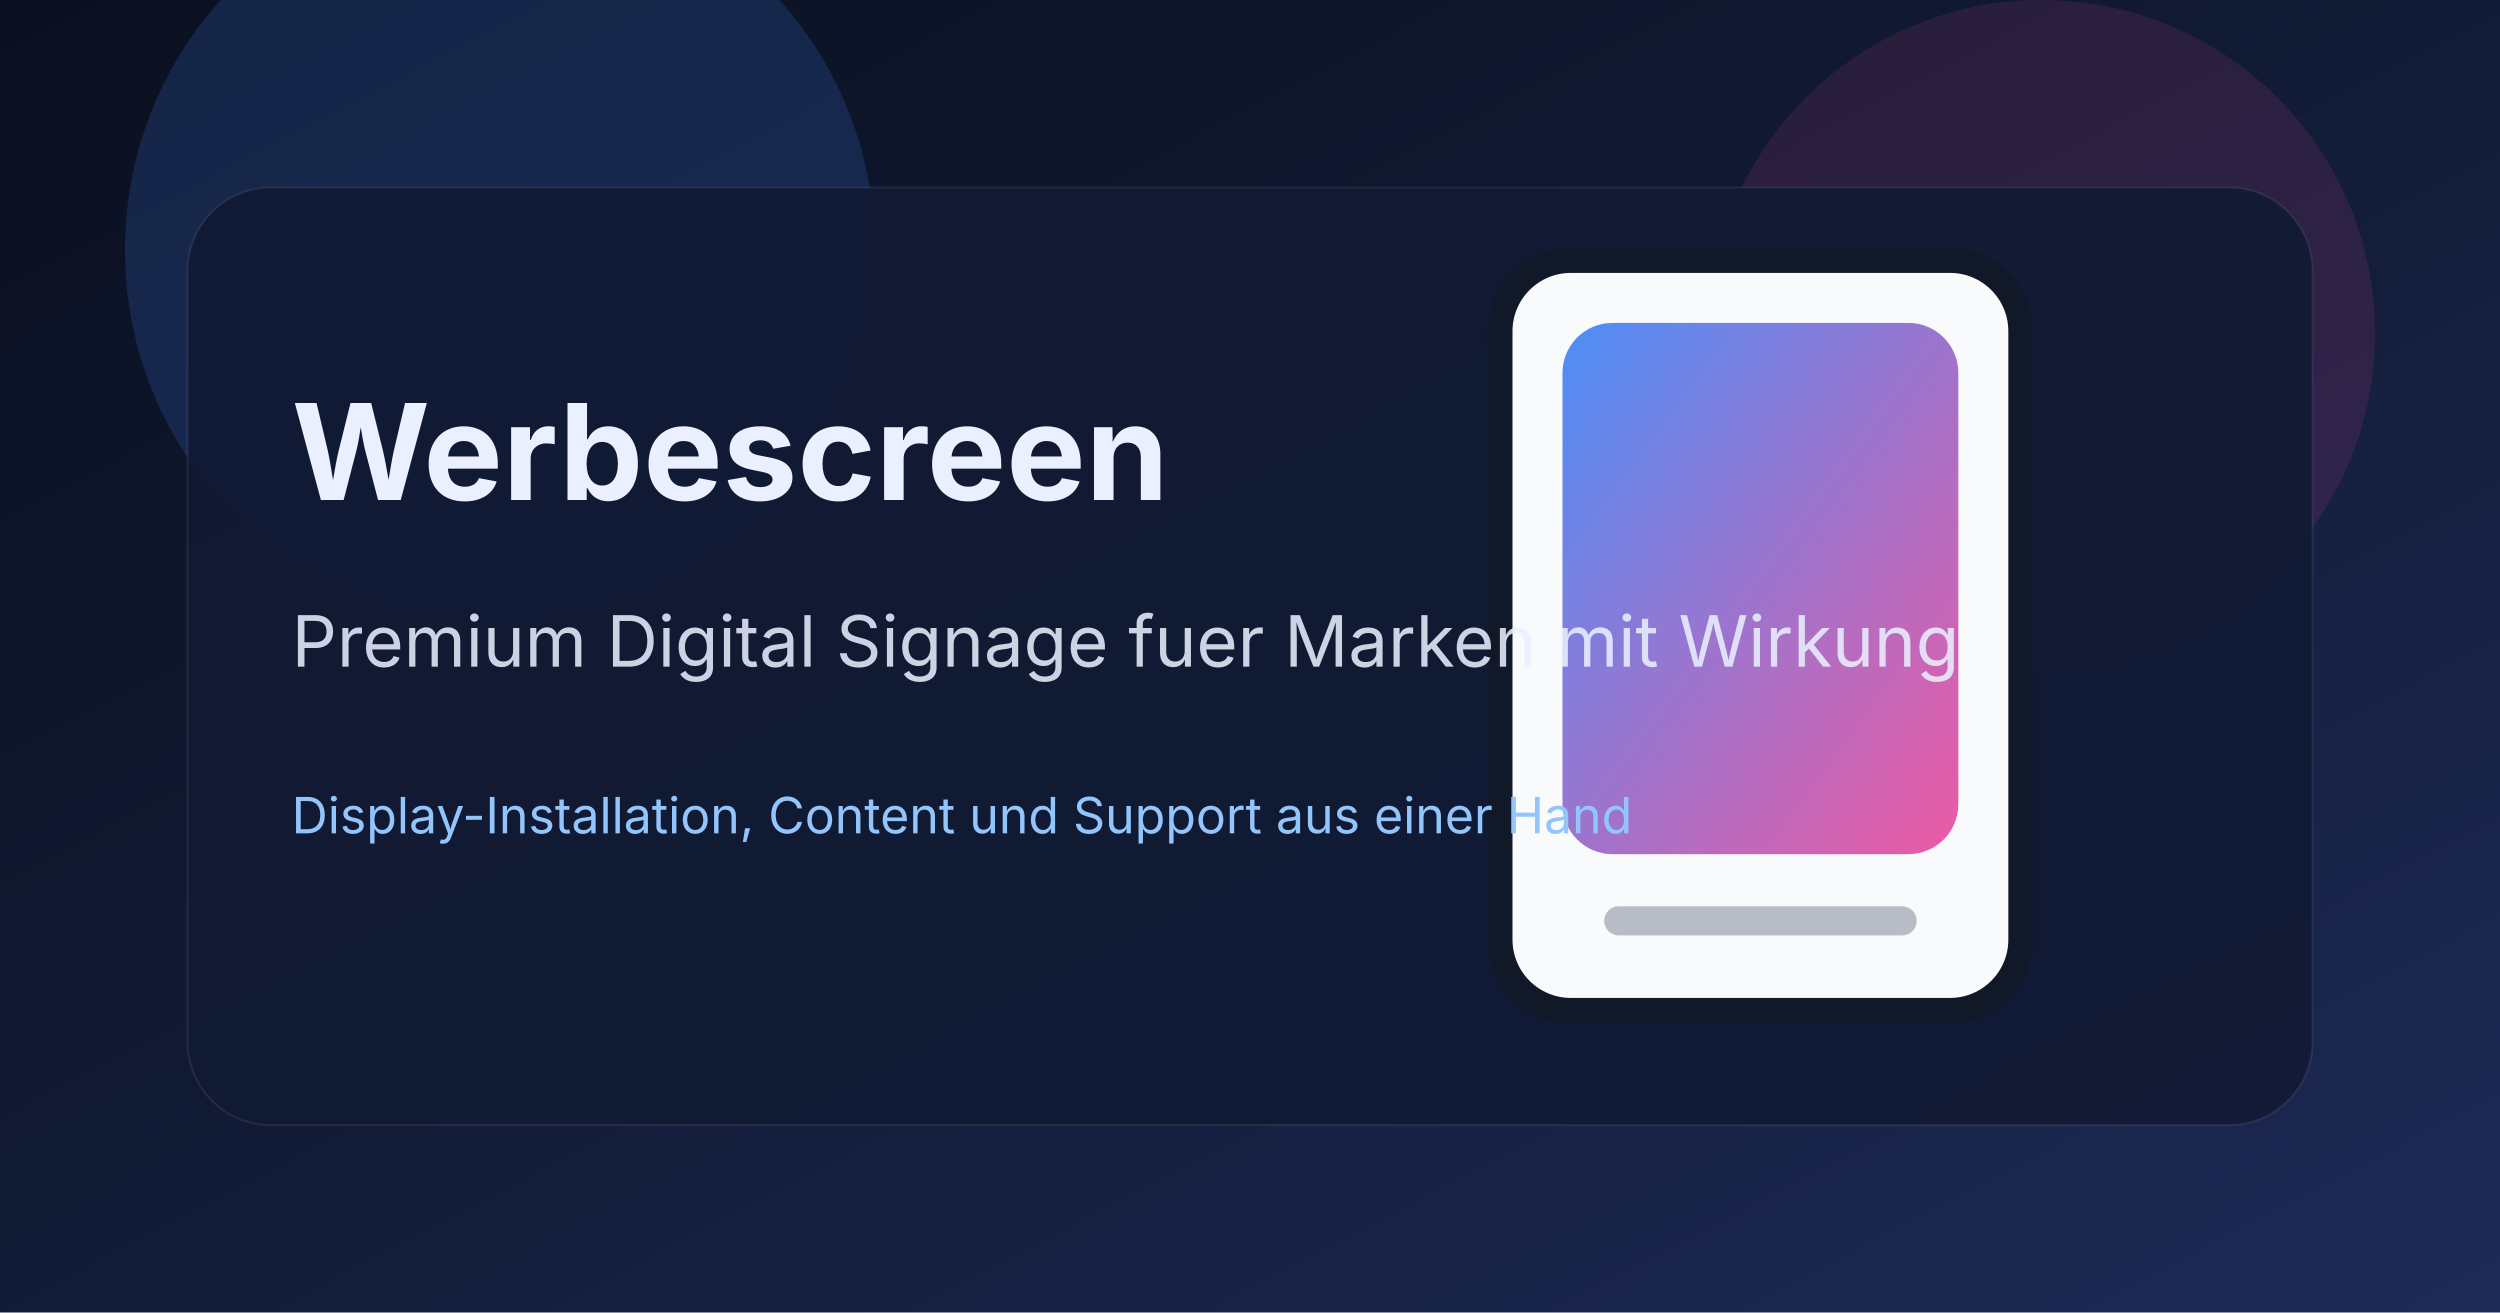
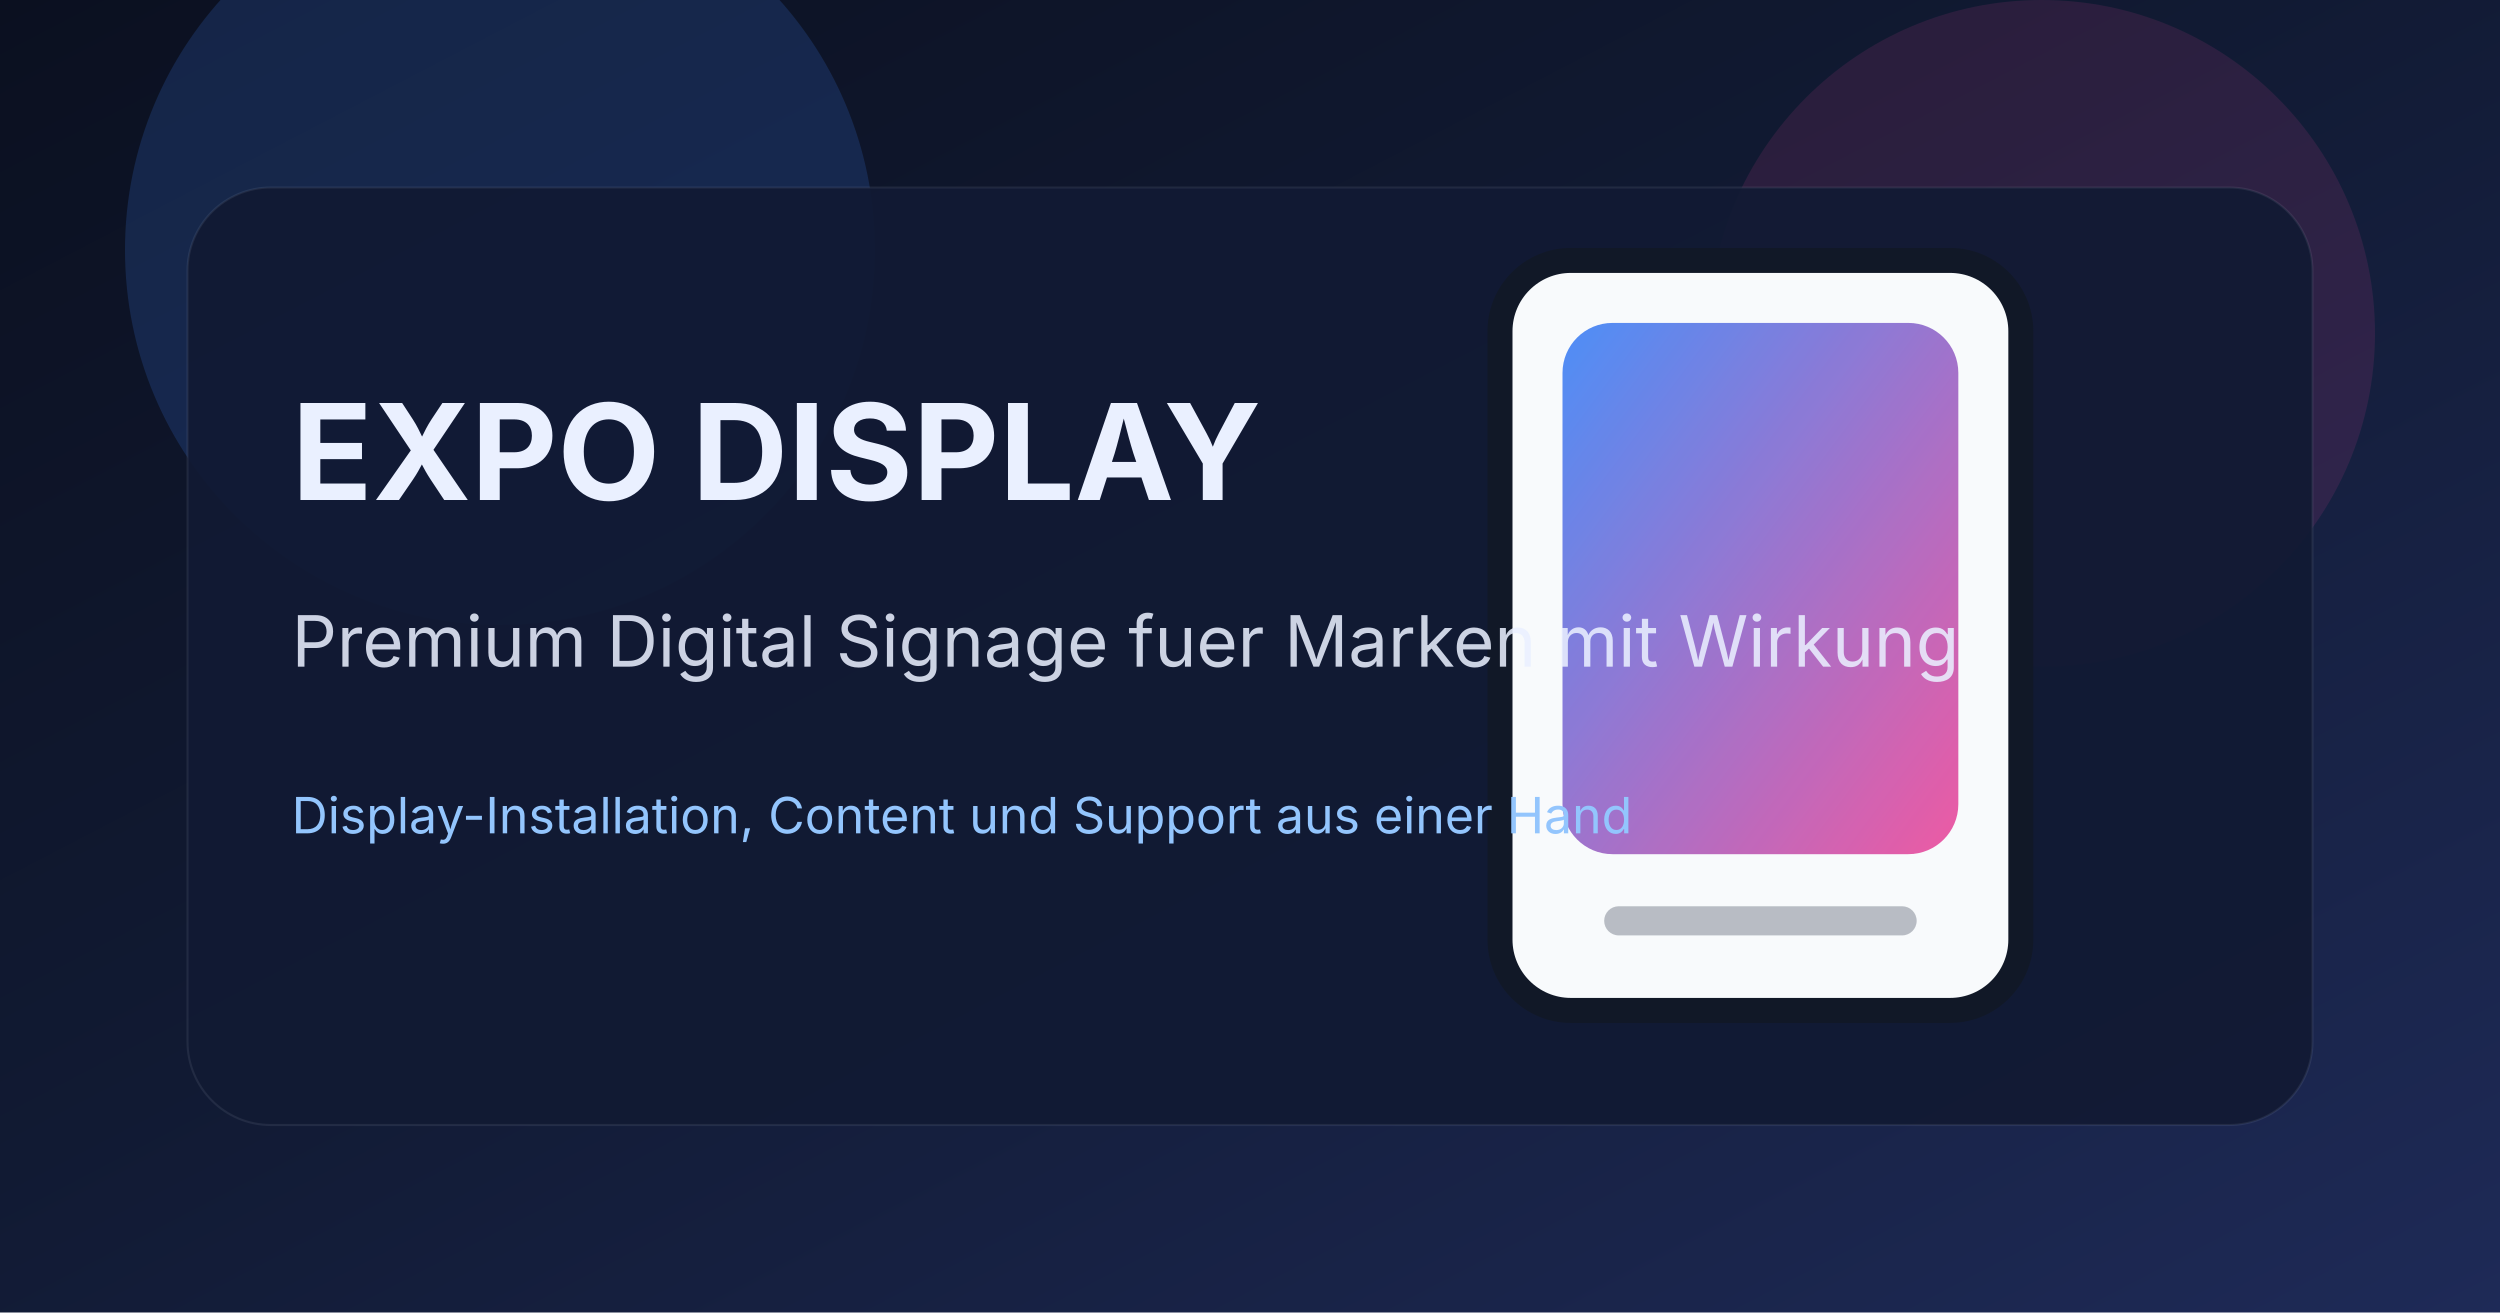
<svg xmlns="http://www.w3.org/2000/svg" viewBox="0 0 1200 630">
  <defs>
    <linearGradient id="bg" x1="0" x2="1" y1="0" y2="1">
      <stop offset="0%" stop-color="#0B1020" />
      <stop offset="45%" stop-color="#111A33" />
      <stop offset="100%" stop-color="#1E2A57" />
    </linearGradient>
    <linearGradient id="glow" x1="0" x2="1" y1="0" y2="1">
      <stop offset="0%" stop-color="#3B82F6" />
      <stop offset="100%" stop-color="#EC4899" />
    </linearGradient>
  </defs>
  <rect width="1200" height="630" fill="url(#bg)" />
  <circle cx="240" cy="120" r="180" fill="#3B82F6" opacity=".18" />
  <circle cx="980" cy="160" r="160" fill="#EC4899" opacity=".12" />
  <rect x="90" y="90" width="1020" height="450" rx="40" fill="rgba(17,26,51,0.94)" stroke="rgba(234,240,255,0.08)" />
  <rect x="720" y="125" width="250" height="360" rx="34" fill="#F8FAFC" stroke="#111827" stroke-width="12" />
  <rect x="750" y="155" width="190" height="255" rx="24" fill="url(#glow)" opacity=".9" />
  <rect x="770" y="435" width="150" height="14" rx="7" fill="#6B7280" opacity=".45" />
-   <text x="140" y="240" fill="#EAF0FF" font-size="64" font-family="Inter, Arial, sans-serif" font-weight="700">Werbescreen</text>
+   <text x="140" y="240" fill="#EAF0FF" font-size="64" font-family="Inter, Arial, sans-serif" font-weight="700">EXPO DISPLAY</text>
  <text x="140" y="320" fill="#EAF0FF" font-size="34" font-family="Inter, Arial, sans-serif" opacity=".86">Premium Digital Signage fuer Marken mit Wirkung</text>
  <text x="140" y="400" fill="#93C5FD" font-size="24" font-family="Inter, Arial, sans-serif">Display-Installation, Content und Support aus einer Hand</text>
</svg>
